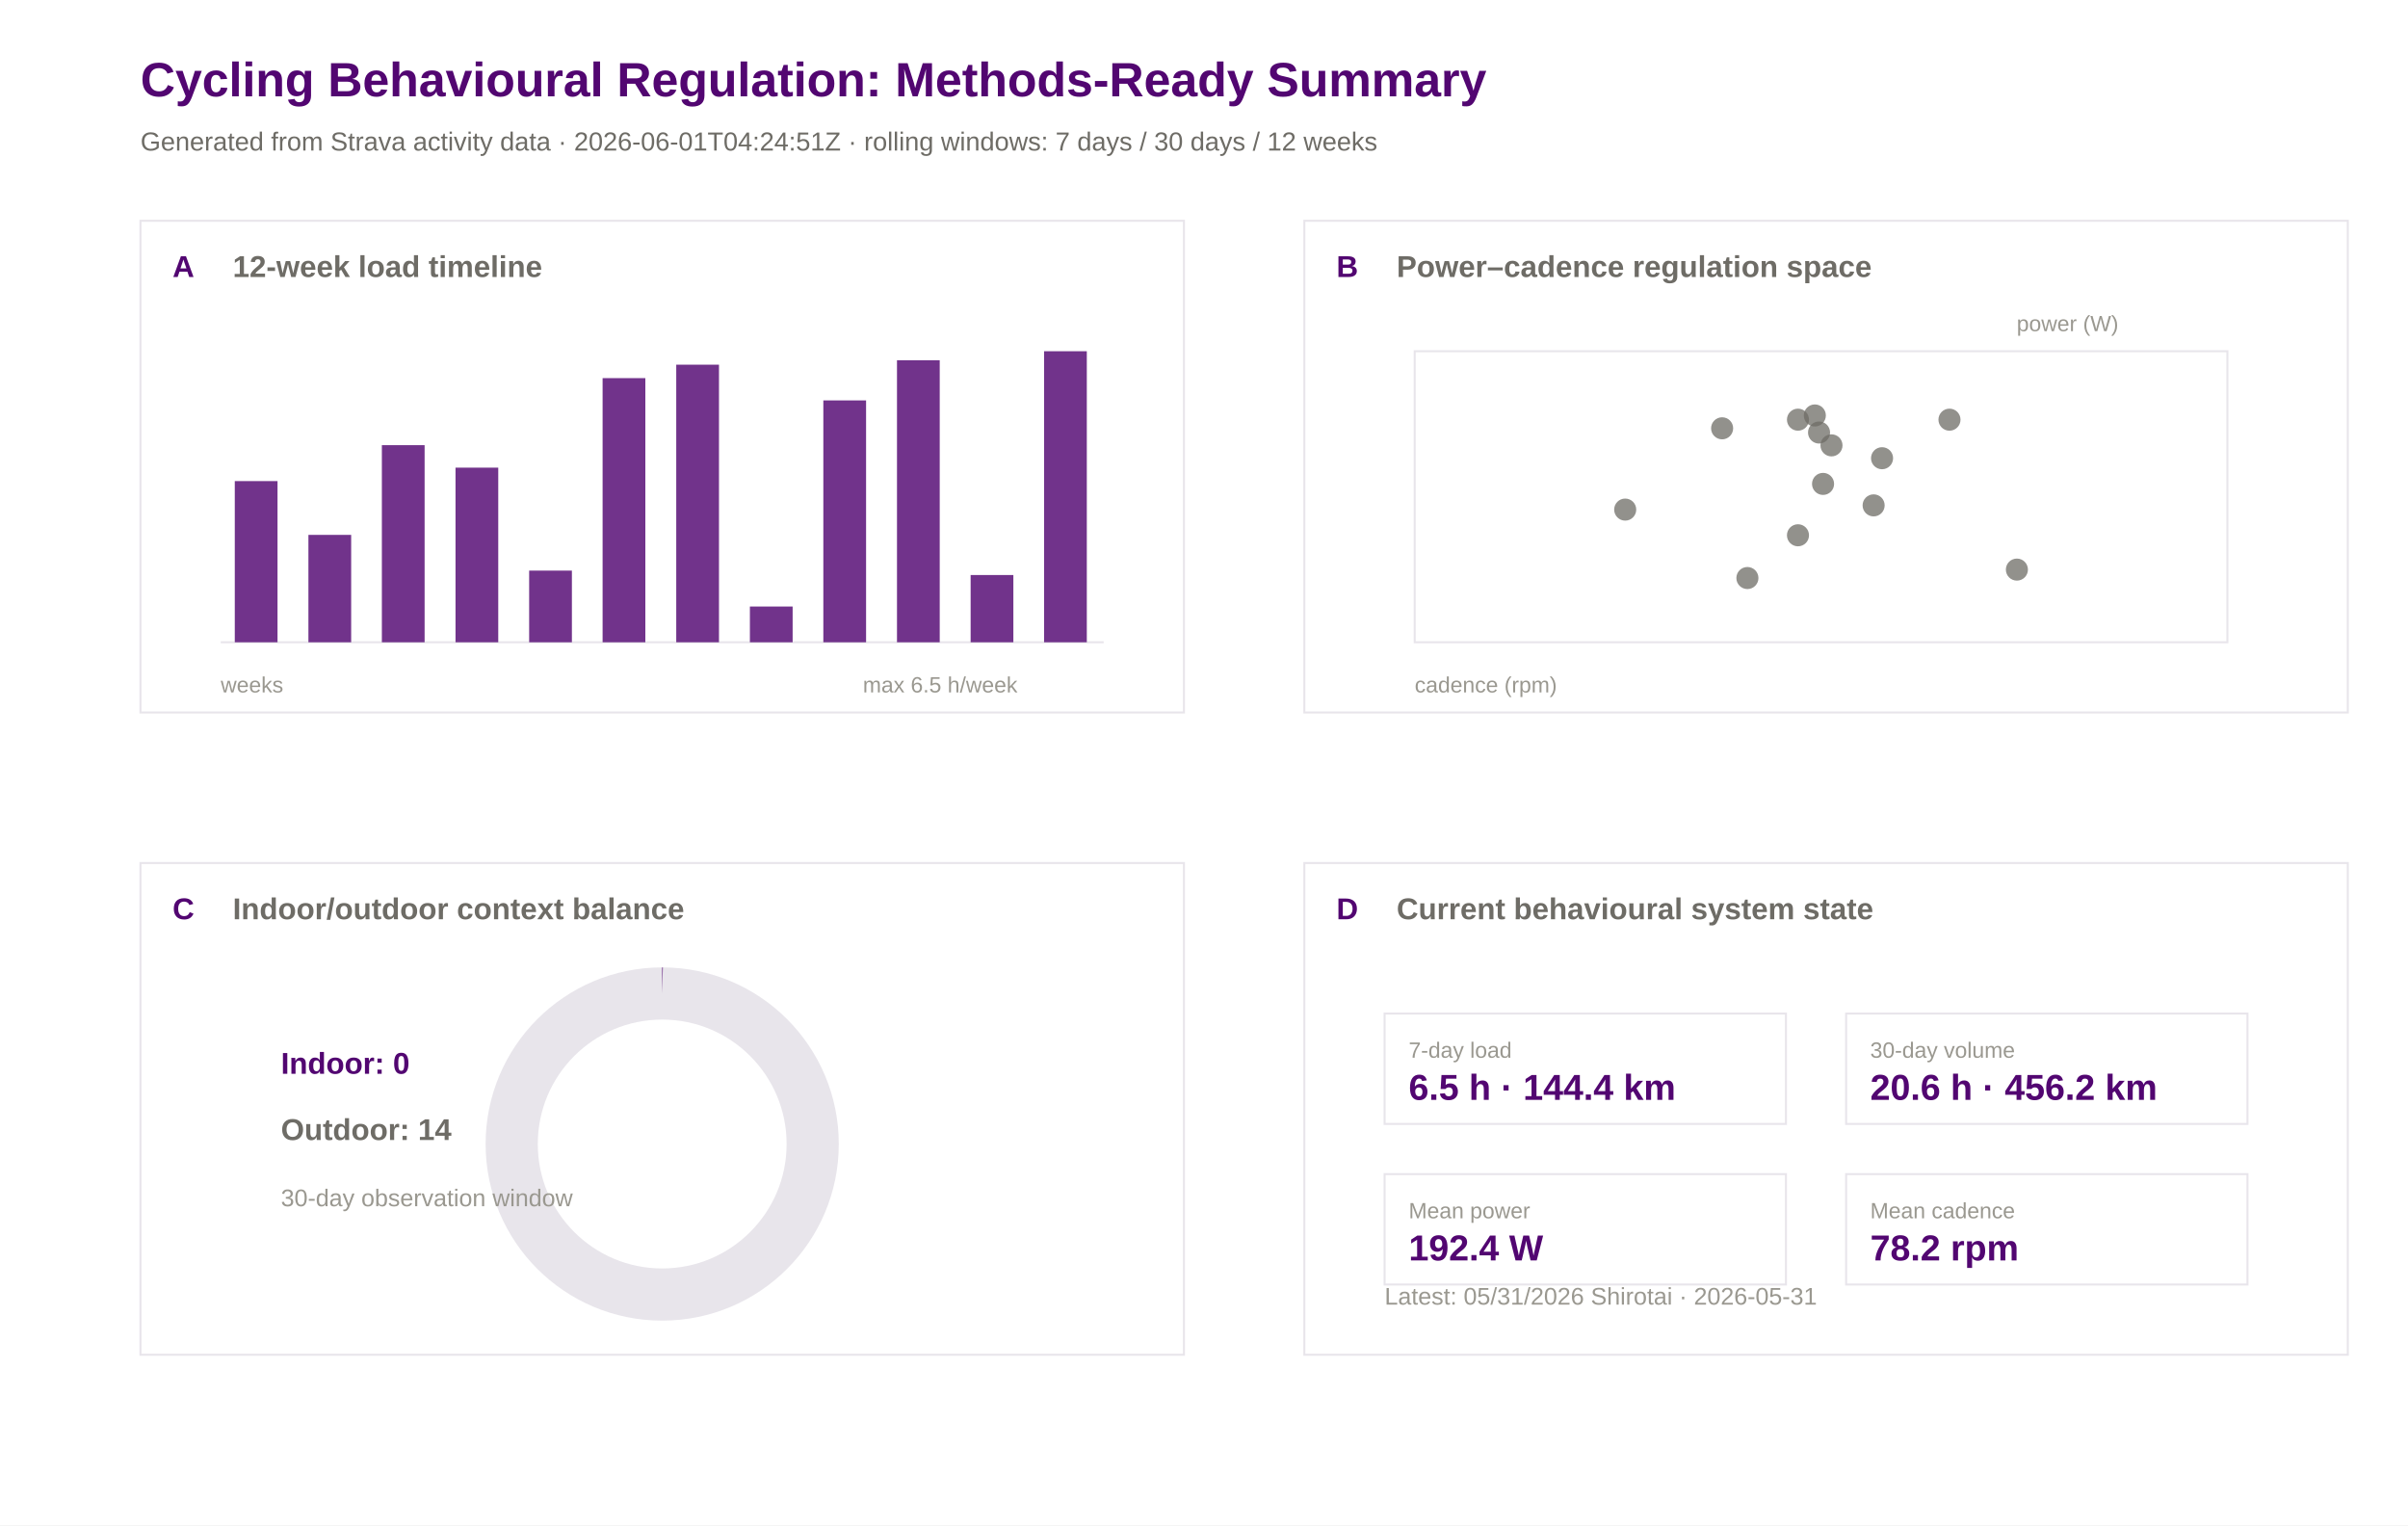
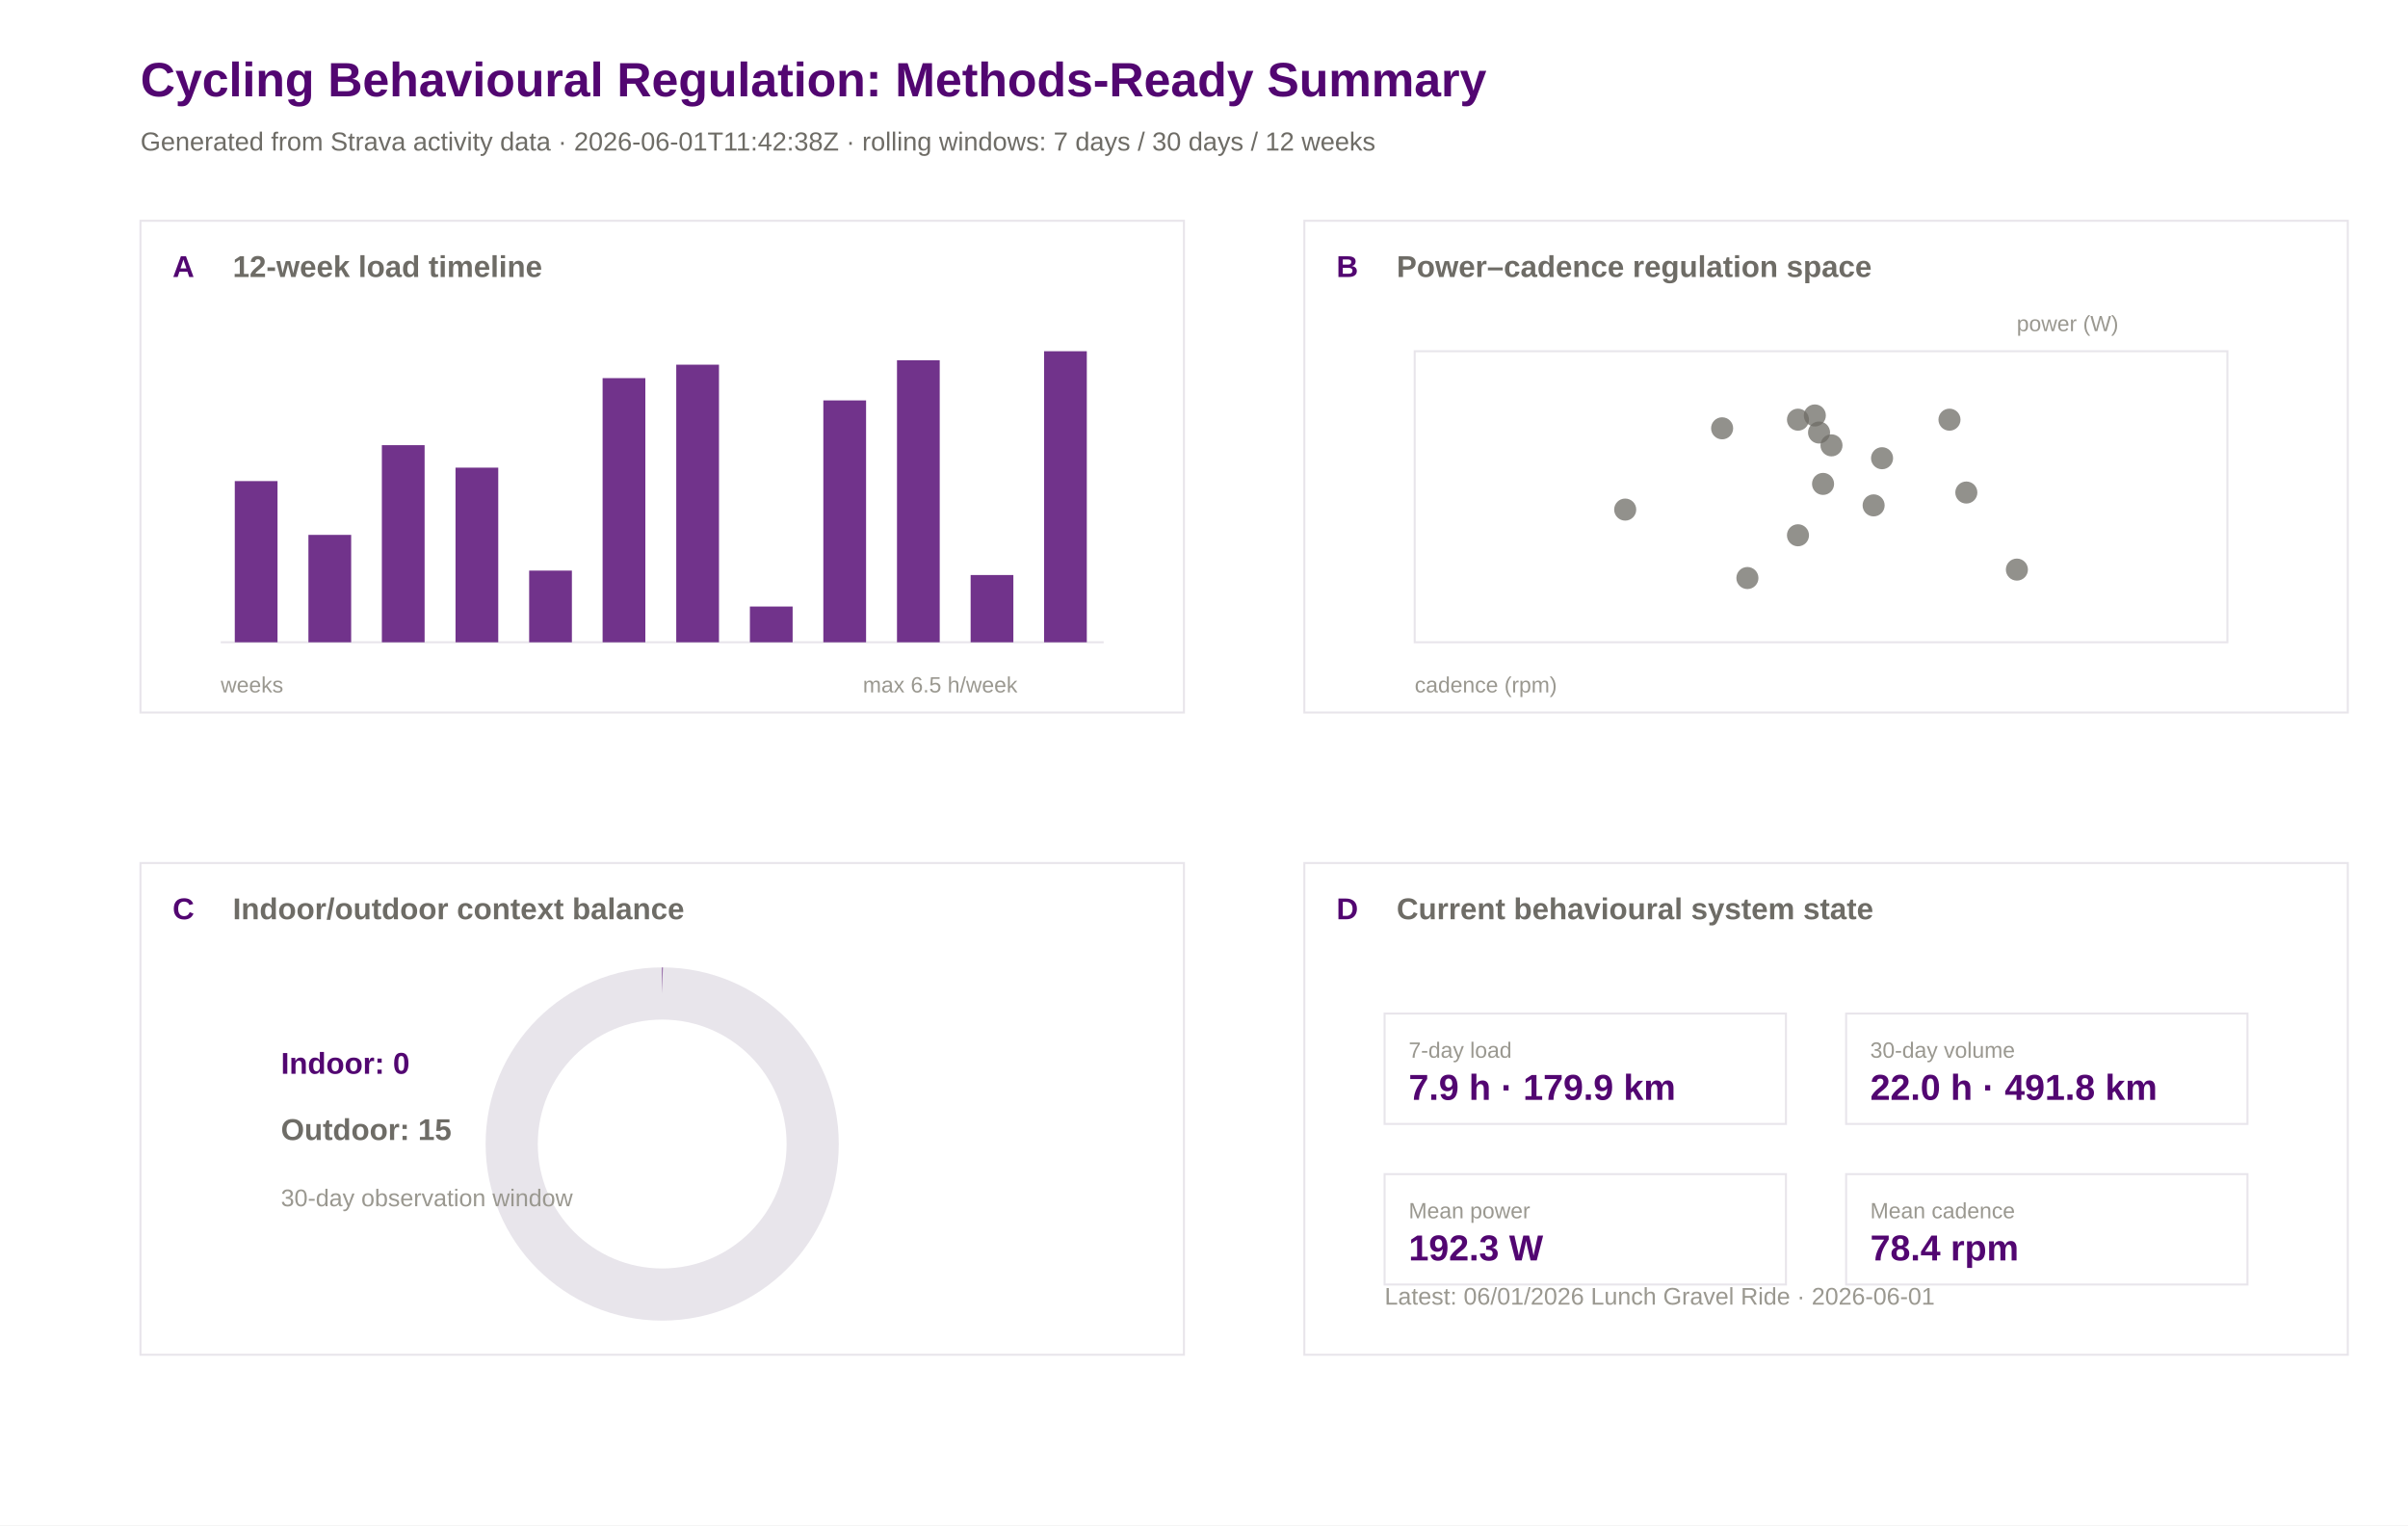
<svg xmlns="http://www.w3.org/2000/svg" width="1200" height="760" viewBox="0 0 1200 760">
  <rect width="100%" height="100%" fill="#ffffff" />
  <text x="70.0" y="48.0" font-family="Arial" font-size="24" font-weight="600" fill="#520671">Cycling Behavioural Regulation: Methods-Ready Summary</text>
-   <text x="70.0" y="75.0" font-family="Arial" font-size="13" font-weight="400" fill="#6e6c66">Generated from Strava activity data · 2026-06-01T04:24:51Z · rolling windows: 7 days / 30 days / 12 weeks</text>
+   <text x="70.0" y="75.0" font-family="Arial" font-size="13" font-weight="400" fill="#6e6c66">Generated from Strava activity data · 2026-06-01T11:42:38Z · rolling windows: 7 days / 30 days / 12 weeks</text>
  <rect x="70" y="110" width="520" height="245" fill="#ffffff" stroke="#e8e5eb" stroke-width="1" />
  <text x="86.0" y="138.0" font-family="Arial" font-size="15" font-weight="600" fill="#520671">A</text>
  <text x="116.0" y="138.0" font-family="Arial" font-size="15" font-weight="600" fill="#6e6c66">12-week load timeline</text>
  <rect x="650" y="110" width="520" height="245" fill="#ffffff" stroke="#e8e5eb" stroke-width="1" />
  <text x="666.0" y="138.0" font-family="Arial" font-size="15" font-weight="600" fill="#520671">B</text>
  <text x="696.0" y="138.0" font-family="Arial" font-size="15" font-weight="600" fill="#6e6c66">Power–cadence regulation space</text>
  <rect x="70" y="430" width="520" height="245" fill="#ffffff" stroke="#e8e5eb" stroke-width="1" />
  <text x="86.0" y="458.0" font-family="Arial" font-size="15" font-weight="600" fill="#520671">C</text>
  <text x="116.0" y="458.0" font-family="Arial" font-size="15" font-weight="600" fill="#6e6c66">Indoor/outdoor context balance</text>
  <rect x="650" y="430" width="520" height="245" fill="#ffffff" stroke="#e8e5eb" stroke-width="1" />
  <text x="666.0" y="458.0" font-family="Arial" font-size="15" font-weight="600" fill="#520671">D</text>
  <text x="696.0" y="458.0" font-family="Arial" font-size="15" font-weight="600" fill="#6e6c66">Current behavioural system state</text>
  <line x1="110" y1="320" x2="550" y2="320" stroke="#e8e5eb" />
  <rect x="117.0" y="239.7" width="21.3" height="80.3" fill="#520671" opacity="0.82" />
  <rect x="153.7" y="266.5" width="21.3" height="53.5" fill="#520671" opacity="0.82" />
  <rect x="190.3" y="221.8" width="21.3" height="98.2" fill="#520671" opacity="0.82" />
  <rect x="227.0" y="233.0" width="21.3" height="87.0" fill="#520671" opacity="0.82" />
  <rect x="263.7" y="284.3" width="21.3" height="35.7" fill="#520671" opacity="0.82" />
  <rect x="300.3" y="188.4" width="21.3" height="131.6" fill="#520671" opacity="0.82" />
  <rect x="337.0" y="181.7" width="21.3" height="138.3" fill="#520671" opacity="0.82" />
  <rect x="373.7" y="302.2" width="21.3" height="17.8" fill="#520671" opacity="0.82" />
  <rect x="410.3" y="199.5" width="21.3" height="120.5" fill="#520671" opacity="0.82" />
  <rect x="447.0" y="179.5" width="21.3" height="140.5" fill="#520671" opacity="0.82" />
  <rect x="483.7" y="286.5" width="21.3" height="33.5" fill="#520671" opacity="0.82" />
  <rect x="520.3" y="175.0" width="21.3" height="145.0" fill="#520671" opacity="0.82" />
  <text x="110.0" y="345.0" font-family="Arial" font-size="11" font-weight="400" fill="#9a9890">weeks</text>
  <text x="430.0" y="345.0" font-family="Arial" font-size="11" font-weight="400" fill="#9a9890">max 6.5 h/week</text>
  <rect x="705" y="175" width="405" height="145" fill="#ffffff" stroke="#e8e5eb" />
  <circle cx="858.2" cy="213.4" r="5.5" fill="#6e6c66" opacity="0.75" />
  <circle cx="933.7" cy="251.8" r="5.5" fill="#6e6c66" opacity="0.75" />
  <circle cx="809.9" cy="253.9" r="5.5" fill="#6e6c66" opacity="0.75" />
  <circle cx="870.8" cy="288.0" r="5.5" fill="#6e6c66" opacity="0.75" />
  <circle cx="908.5" cy="241.1" r="5.5" fill="#6e6c66" opacity="0.75" />
  <circle cx="896.0" cy="266.7" r="5.5" fill="#6e6c66" opacity="0.75" />
  <circle cx="1005.1" cy="283.8" r="5.5" fill="#6e6c66" opacity="0.75" />
  <circle cx="971.5" cy="209.1" r="5.5" fill="#6e6c66" opacity="0.75" />
  <circle cx="906.5" cy="215.5" r="5.5" fill="#6e6c66" opacity="0.75" />
  <circle cx="896.0" cy="209.1" r="5.5" fill="#6e6c66" opacity="0.75" />
  <circle cx="937.9" cy="228.3" r="5.5" fill="#6e6c66" opacity="0.75" />
  <circle cx="912.7" cy="221.9" r="5.5" fill="#6e6c66" opacity="0.75" />
  <circle cx="904.4" cy="207.0" r="5.5" fill="#6e6c66" opacity="0.75" />
+   <circle cx="979.9" cy="245.4" r="5.5" fill="#6e6c66" opacity="0.75" />
  <text x="705.0" y="345.0" font-family="Arial" font-size="11" font-weight="400" fill="#9a9890">cadence (rpm)</text>
  <text x="1005.0" y="165.0" font-family="Arial" font-size="11" font-weight="400" fill="#9a9890">power (W)</text>
  <circle cx="330" cy="570" r="75" fill="none" stroke="#e8e5eb" stroke-width="26" />
  <circle cx="330" cy="570" r="75" fill="none" stroke="#520671" stroke-width="26" stroke-dasharray="0.0 471.2" transform="rotate(-90 330 570)" />
  <text x="140.0" y="535.0" font-family="Arial" font-size="15" font-weight="600" fill="#520671">Indoor: 0</text>
-   <text x="140.0" y="568.0" font-family="Arial" font-size="15" font-weight="600" fill="#6e6c66">Outdoor: 14</text>
+   <text x="140.0" y="568.0" font-family="Arial" font-size="15" font-weight="600" fill="#6e6c66">Outdoor: 15</text>
  <text x="140.0" y="601.0" font-family="Arial" font-size="12" font-weight="400" fill="#9a9890">30-day observation window</text>
  <rect x="690" y="505" width="200" height="55" fill="#ffffff" stroke="#e8e5eb" />
  <text x="702.0" y="527.0" font-family="Arial" font-size="11" font-weight="500" fill="#9a9890">7-day load</text>
-   <text x="702.0" y="548.0" font-family="Arial" font-size="18" font-weight="600" fill="#520671">6.5 h · 144.4 km</text>
+   <text x="702.0" y="548.0" font-family="Arial" font-size="18" font-weight="600" fill="#520671">7.9 h · 179.9 km</text>
  <rect x="920" y="505" width="200" height="55" fill="#ffffff" stroke="#e8e5eb" />
  <text x="932.0" y="527.0" font-family="Arial" font-size="11" font-weight="500" fill="#9a9890">30-day volume</text>
-   <text x="932.0" y="548.0" font-family="Arial" font-size="18" font-weight="600" fill="#520671">20.6 h · 456.2 km</text>
+   <text x="932.0" y="548.0" font-family="Arial" font-size="18" font-weight="600" fill="#520671">22.0 h · 491.8 km</text>
  <rect x="690" y="585" width="200" height="55" fill="#ffffff" stroke="#e8e5eb" />
  <text x="702.0" y="607.0" font-family="Arial" font-size="11" font-weight="500" fill="#9a9890">Mean power</text>
-   <text x="702.0" y="628.0" font-family="Arial" font-size="18" font-weight="600" fill="#520671">192.4 W</text>
+   <text x="702.0" y="628.0" font-family="Arial" font-size="18" font-weight="600" fill="#520671">192.3 W</text>
  <rect x="920" y="585" width="200" height="55" fill="#ffffff" stroke="#e8e5eb" />
  <text x="932.0" y="607.0" font-family="Arial" font-size="11" font-weight="500" fill="#9a9890">Mean cadence</text>
-   <text x="932.0" y="628.0" font-family="Arial" font-size="18" font-weight="600" fill="#520671">78.2 rpm</text>
-   <text x="690.0" y="650.0" font-family="Arial" font-size="12" font-weight="400" fill="#9a9890">Latest: 05/31/2026 Shirotai · 2026-05-31</text>
+   <text x="932.0" y="628.0" font-family="Arial" font-size="18" font-weight="600" fill="#520671">78.4 rpm</text>
+   <text x="690.0" y="650.0" font-family="Arial" font-size="12" font-weight="400" fill="#9a9890">Latest: 06/01/2026 Lunch Gravel Ride · 2026-06-01</text>
</svg>
